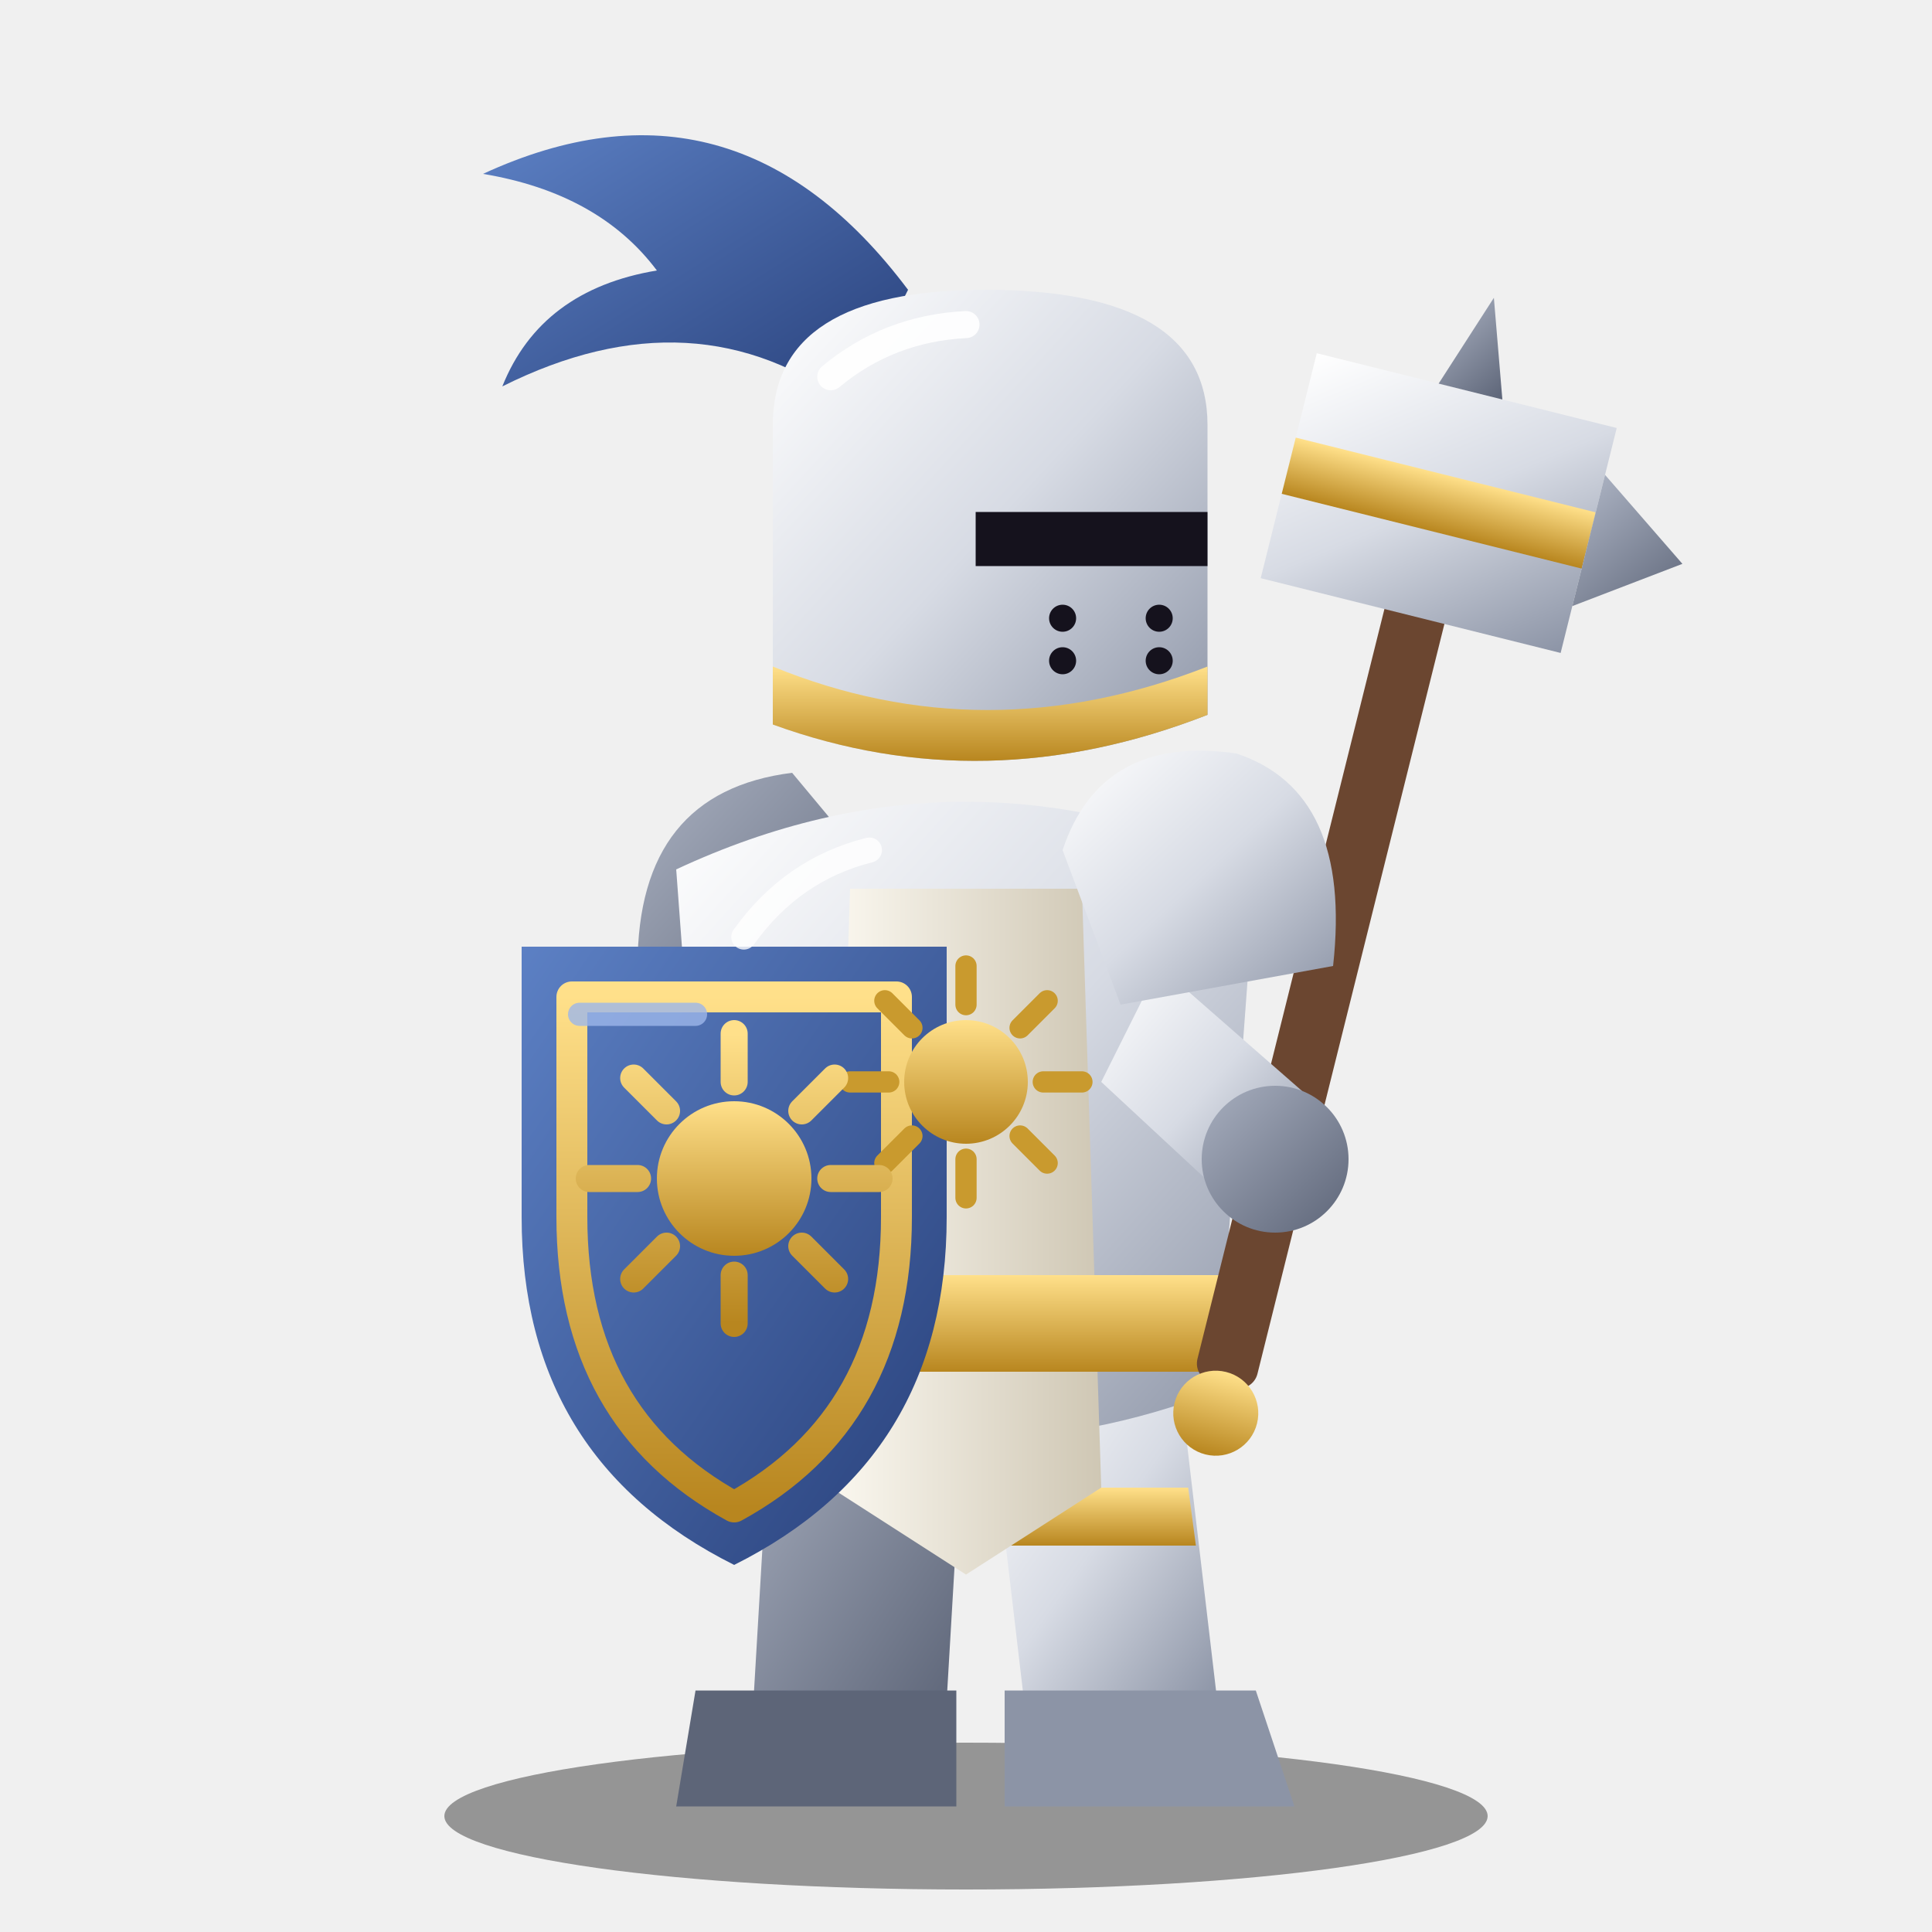
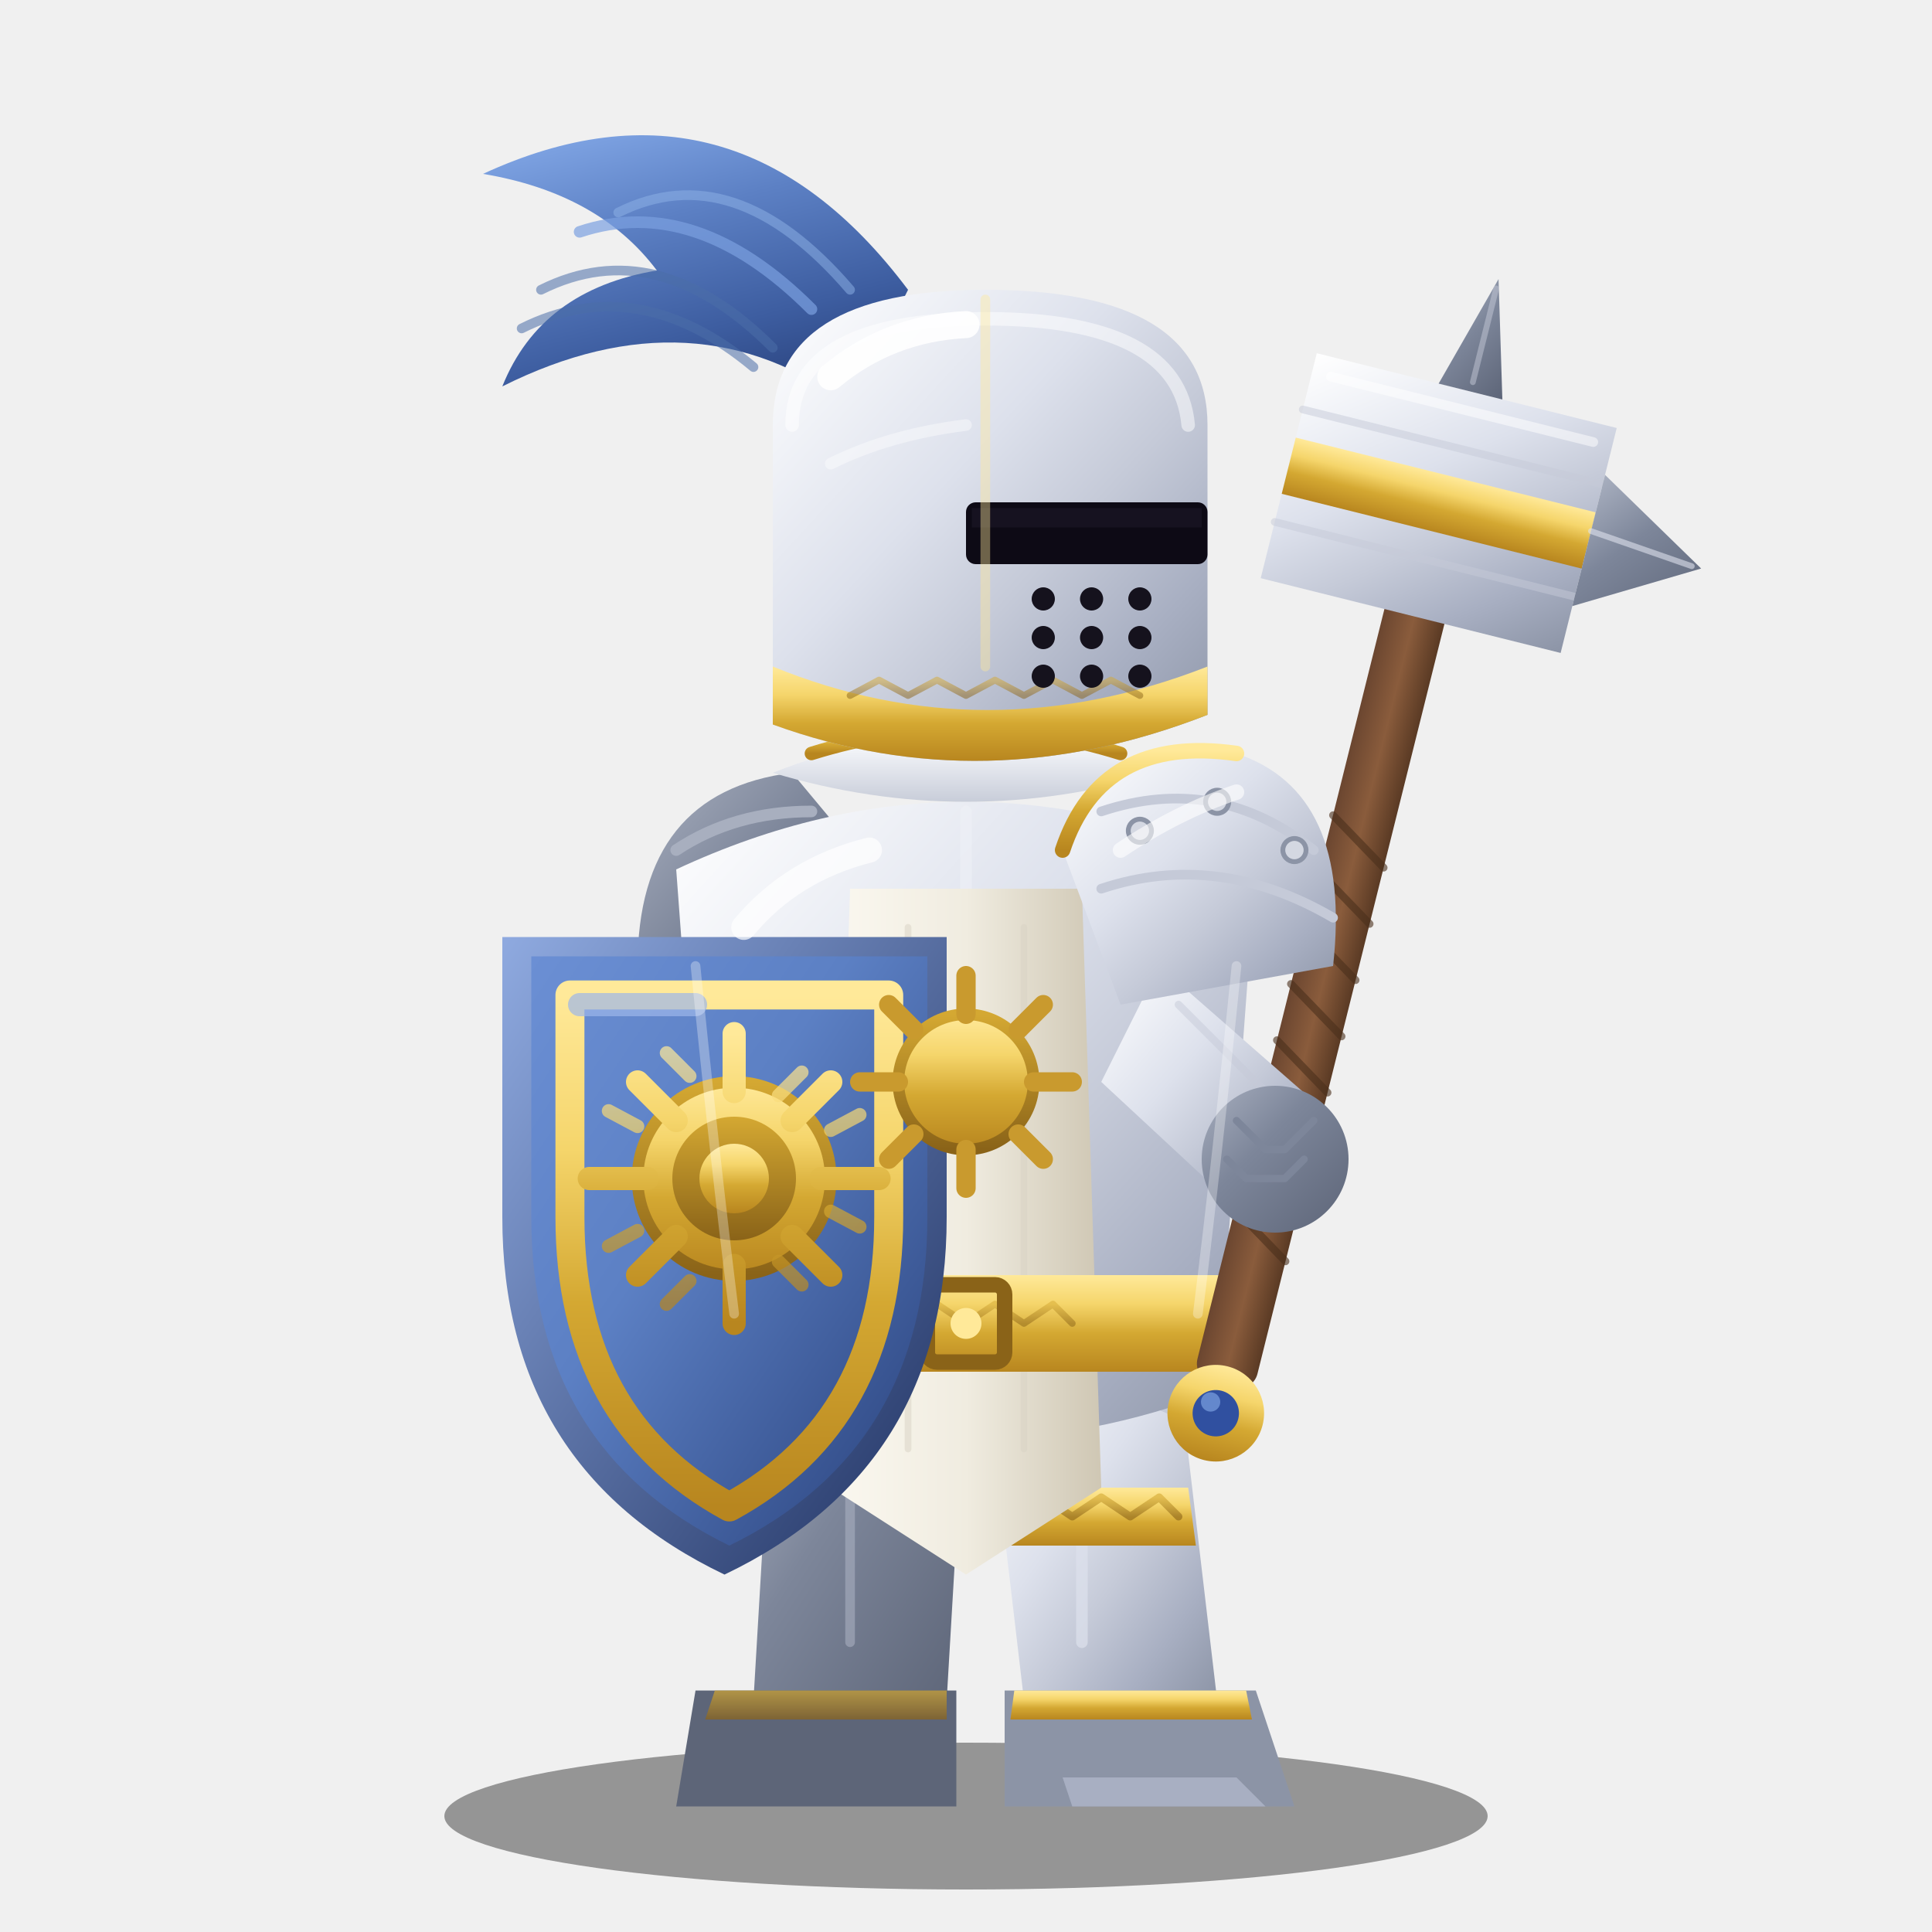
<svg xmlns="http://www.w3.org/2000/svg" viewBox="0 0 100 100" width="512" height="512" data-hand="66,60">
  <defs>
-     <linearGradient id="plate" x1="0" y1="0" x2="1" y2="1">
+     <linearGradient id="gv-plate" x1="0" y1="0" x2="1" y2="1">
      <stop offset="0" stop-color="#ffffff" />
-       <stop offset=".5" stop-color="#d7dbe4" />
+       <stop offset=".18" stop-color="#f0f2f7" />
+       <stop offset=".4" stop-color="#dde1ec" />
+       <stop offset=".6" stop-color="#c5cad8" />
+       <stop offset=".8" stop-color="#a8afc2" />
      <stop offset="1" stop-color="#8c94a6" />
    </linearGradient>
-     <linearGradient id="plateD" x1="0" y1="0" x2="1" y2="1">
+     <linearGradient id="gv-plateD" x1="0" y1="0" x2="1" y2="1">
      <stop offset="0" stop-color="#a8afbf" />
+       <stop offset=".4" stop-color="#7d869a" />
      <stop offset="1" stop-color="#5d6578" />
    </linearGradient>
-     <linearGradient id="gold" x1="0" y1="0" x2="0" y2="1">
-       <stop offset="0" stop-color="#ffe08a" />
+     <linearGradient id="gv-plateH" x1="0" y1="0" x2="0" y2="1">
+       <stop offset="0" stop-color="#ffffff" />
+       <stop offset=".3" stop-color="#eef0f5" />
+       <stop offset="1" stop-color="#c8cdd9" />
+     </linearGradient>
+     <linearGradient id="gv-gold" x1="0" y1="0" x2="0" y2="1">
+       <stop offset="0" stop-color="#ffe999" />
+       <stop offset=".3" stop-color="#f5d56b" />
+       <stop offset=".6" stop-color="#d4a832" />
      <stop offset="1" stop-color="#b8861f" />
    </linearGradient>
-     <linearGradient id="blue" x1="0" y1="0" x2="1" y2="1">
-       <stop offset="0" stop-color="#5c80c4" />
+     <linearGradient id="gv-goldD" x1="0" y1="0" x2="0" y2="1">
+       <stop offset="0" stop-color="#d4a832" />
+       <stop offset="1" stop-color="#8a6318" />
+     </linearGradient>
+     <linearGradient id="gv-blue" x1="0" y1="0" x2="1" y2="1">
+       <stop offset="0" stop-color="#6b8fd4" />
+       <stop offset=".4" stop-color="#5c80c4" />
      <stop offset="1" stop-color="#28407a" />
    </linearGradient>
-     <linearGradient id="cloth" x1="0" y1="0" x2="1" y2="0">
+     <linearGradient id="gv-plume" x1=".3" y1="0" x2=".7" y2="1">
+       <stop offset="0" stop-color="#7ba0e0" />
+       <stop offset=".3" stop-color="#5c80c4" />
+       <stop offset=".7" stop-color="#3d5da0" />
+       <stop offset="1" stop-color="#28407a" />
+     </linearGradient>
+     <linearGradient id="gv-cloth" x1="0" y1="0" x2="1" y2="0">
      <stop offset="0" stop-color="#fbf8f0" />
+       <stop offset=".5" stop-color="#f0ece0" />
      <stop offset="1" stop-color="#cfc7b4" />
+     </linearGradient>
+     <linearGradient id="gv-leather" x1="0" y1="0" x2="1" y2="0">
+       <stop offset="0" stop-color="#6b4630" />
+       <stop offset=".5" stop-color="#8a5c3c" />
+       <stop offset="1" stop-color="#5a3a24" />
+     </linearGradient>
+     <linearGradient id="gv-bevel" x1="0" y1="0" x2="1" y2="1">
+       <stop offset="0" stop-color="#8faae0" />
+       <stop offset="1" stop-color="#1e3060" />
    </linearGradient>
  </defs>
  <ellipse cx="50" cy="94" rx="27" ry="3.8" fill="#000" opacity=".38" />
-   <g stroke="none" stroke-width="1.5" stroke-linejoin="round" stroke-linecap="round">
-     <path d="M47 15 Q38 3 25 9 Q31 10 34 14 Q28 15 26 20 Q36 15 44 21 Z" fill="url(#blue)" />
-     <path d="M33 50 Q33 41 41 40 L46 46 L38 54 Z" fill="url(#plateD)" />
-     <path d="M40 71 h10 l-1 17 h-10 z" fill="url(#plateD)" />
+   <g stroke="none" stroke-linejoin="round" stroke-linecap="round">
+     <path d="M47 15 Q38 3 25 9 Q31 10 34 14 Q28 15 26 20 Q36 15 44 21 Z" fill="url(#gv-plume)" />
+     <path d="M30 12 Q36 10 42 16" fill="none" stroke="#7ba0e0" stroke-width=".6" opacity=".7" />
+     <path d="M28 15 Q34 12 40 18 M27 17 Q33 14 39 19" fill="none" stroke="#4a6da8" stroke-width=".5" opacity=".55" />
+     <path d="M32 11 Q38 8 44 15" fill="none" stroke="#8fb4e8" stroke-width=".5" opacity=".5" />
+     <path d="M33 50 Q33 41 41 40 L46 46 L38 54 Z" fill="url(#gv-plateD)" />
+     <path d="M35 44 Q38 42 42 42" fill="none" stroke="#a8afbf" stroke-width=".6" />
+     <circle cx="37" cy="46" r=".7" fill="#8c94a6" stroke="#5d6578" stroke-width=".3" />
+     <path d="M40 71 h10 l-1 17 h-10 z" fill="url(#gv-plateD)" />
+     <path d="M40 73 Q45 71 50 73" fill="none" stroke="#7d869a" stroke-width=".7" />
+     <path d="M44 76 v9" stroke="#a8afbf" stroke-width=".5" opacity=".6" />
    <path d="M36 87.5 h13.5 v6 h-14.5 z" fill="#5d6578" />
-     <path d="M51 71 h10 l2 17 h-10 z" fill="url(#plate)" />
+     <path d="M37 87.5 h12 v1.5 h-12.5 z" fill="url(#gv-goldD)" opacity=".7" />
+     <path d="M51 71 h10 l2 17 h-10 z" fill="url(#gv-plate)" />
+     <path d="M51 73 Q56 70.5 61 73" fill="none" stroke="#c5cad8" stroke-width=".8" />
+     <ellipse cx="56" cy="72" rx="2.5" ry="1.8" fill="url(#gv-plateH)" />
+     <path d="M56 75 v10" stroke="#dde1ec" stroke-width=".6" opacity=".7" />
    <path d="M52 87.5 h13 l2 6 h-15 z" fill="#8c94a6" />
-     <path d="M51 77 h10.5 l.4 3 h-10.9 z" fill="url(#gold)" />
-     <path d="M35 45 Q50 38 65 45 L63 72 Q50 77 37 72 Z" fill="url(#plate)" />
-     <path d="M44 46 h12 l1 31 l-7 4.5 l-7 -4.5 z" fill="url(#cloth)" />
-     <rect x="36" y="66" width="28" height="5" rx="1" fill="url(#gold)" />
-     <path d="M40 22 Q40 15 51 15 Q62.5 15 62.5 22 L62.5 37 Q51 41.5 40 37.5 Z" fill="url(#plate)" />
-     <path d="M40 34.5 Q51 39 62.5 34.5 L62.5 37 Q51 41.5 40 37.5 Z" fill="url(#gold)" />
+     <path d="M52.5 87.5 h12 l.3 1.5 h-12.5 z" fill="url(#gv-gold)" />
+     <path d="M55 92 h9 l1.5 1.5 h-10 z" fill="#a8afc2" />
+     <path d="M51 77 h10.5 l.4 3 h-10.9 z" fill="url(#gv-gold)" />
+     <path d="M52.5 78.5 l1.5-1 1.5 1 1.5-1 1.5 1 1.5-1 1 1" fill="none" stroke="url(#gv-goldD)" stroke-width=".4" opacity=".6" />
+     <path d="M35 45 Q50 38 65 45 L63 72 Q50 77 37 72 Z" fill="url(#gv-plate)" />
+     <path d="M50 42 v24" stroke="#f0f2f7" stroke-width=".6" opacity=".5" />
+     <path d="M40 40 Q50 36 60 40 Q50 43 40 40 Z" fill="url(#gv-plateH)" />
+     <path d="M42 39 Q50 36.5 58 39" fill="none" stroke="url(#gv-gold)" stroke-width=".7" />
+     <path d="M44 46 h12 l1 31 l-7 4.5 l-7 -4.5 z" fill="url(#gv-cloth)" />
+     <path d="M47 48 v27 M53 48 v27 M45 50 v24" stroke="#d8d2c4" stroke-width=".35" opacity=".5" />
+     <rect x="36" y="66" width="28" height="5" rx="1" fill="url(#gv-gold)" />
+     <path d="M38 68.5 l1.5-1 1.5 1 1.5-1 1.5 1 1.5-1 1.5 1 1.5-1 1.5 1 1.5-1 1.5 1 1.5-1 1 1" fill="none" stroke="url(#gv-goldD)" stroke-width=".35" opacity=".5" />
+     <rect x="48" y="66.5" width="4" height="4" rx=".5" fill="none" stroke="#8a6318" stroke-width=".8" />
+     <circle cx="50" cy="68.5" r=".8" fill="#ffe999" />
+     <path d="M42 71 v3 h3.5 v-3 z" fill="#5a3a24" opacity=".7" />
+     <path d="M42 71 h3.5" stroke="#8a6318" stroke-width=".4" />
+     <path d="M40 22 Q40 15 51 15 Q62.5 15 62.5 22 L62.5 37 Q51 41.5 40 37.5 Z" fill="url(#gv-plate)" />
+     <path d="M41 22 Q41 16.5 51 16.5 Q61 16.5 61.5 22" fill="none" stroke="#fff" stroke-width=".7" opacity=".5" />
+     <path d="M40 34.5 Q51 39 62.5 34.5 L62.5 37 Q51 41.5 40 37.5 Z" fill="url(#gv-gold)" />
+     <path d="M44 36 l1.5-.8 1.5.8 1.5-.8 1.5.8 1.5-.8 1.5.8 1.5-.8 1.5.8 1.5-.8 1.5.8" fill="none" stroke="url(#gv-goldD)" stroke-width=".35" opacity=".5" />
+     <rect x="50" y="26" width="12.5" height="3.2" rx=".5" fill="#0d0a15" />
+     <rect x="50.3" y="26.3" width="11.9" height="1" fill="#1a1525" opacity=".7" />
+     <path d="M51 15.5 v19" stroke="url(#gv-gold)" stroke-width="2.2" />
+     <path d="M51 15.5 v19" stroke="#ffe999" stroke-width=".5" opacity=".4" />
+     <g fill="#15121d">
+       <circle cx="59" cy="31" r=".6" />
+       <circle cx="59" cy="33" r=".6" />
+       <circle cx="59" cy="35" r=".6" />
+       <circle cx="56.5" cy="31" r=".6" />
+       <circle cx="56.5" cy="33" r=".6" />
+       <circle cx="56.5" cy="35" r=".6" />
+       <circle cx="54" cy="31" r=".6" />
+       <circle cx="54" cy="33" r=".6" />
+       <circle cx="54" cy="35" r=".6" />
+     </g>
+     <path d="M43 19.5 Q46 17 50 16.8" stroke="#fff" stroke-width="1.4" fill="none" opacity=".9" />
+     <path d="M43 24 Q46 22.5 50 22" stroke="#fff" stroke-width=".6" fill="none" opacity=".4" />
    <g transform="rotate(14 66 60)">
-       <rect class="wpn" x="64.6" y="25" width="3.2" height="47" rx="1" fill="#6b4630" />
-       <path class="wpn" d="M58 19 h16 v12 h-16 z" fill="url(#plate)" />
-       <rect class="wpn" x="58" y="23.5" width="16" height="3" fill="url(#gold)" />
-       <path class="wpn" d="M74 21.5 l5 3.5 l-5 3.5 z" fill="url(#plateD)" />
-       <path class="wpn" d="M64.5 19 l1.7 -5 l1.7 5 z" fill="url(#plateD)" />
-       <circle class="wpn" cx="66.2" cy="73.5" r="2.2" fill="url(#gold)" />
+       <rect class="wpn" x="64.6" y="25" width="3.2" height="47" rx="1" fill="url(#gv-leather)" />
+       <path class="wpn" d="M64.6 42 l3.2 2 M64.6 45 l3.2 2 M64.6 48 l3.2 2 M64.6 51 l3.2 2 M64.6 54 l3.2 2 M64.6 57 l3.2 2 M64.6 60 l3.2 2 M64.6 63 l3.2 2" stroke="#4a2e1a" stroke-width=".4" opacity=".6" />
+       <path class="wpn" d="M58 19 h16 v12 h-16 z" fill="url(#gv-plate)" />
+       <path class="wpn" d="M58 22 h16 M58 28 h16" stroke="#c5cad8" stroke-width=".4" opacity=".5" />
+       <rect class="wpn" x="58" y="23.5" width="16" height="3" fill="url(#gv-gold)" />
+       <path class="wpn" d="M59 20 h14" stroke="#fff" stroke-width=".5" opacity=".5" />
+       <path class="wpn" d="M74 21.5 l6 3.5 l-6 3.5 z" fill="url(#gv-plateD)" />
+       <path class="wpn" d="M74 24.5 l5.5.5" stroke="#dde1ec" stroke-width=".3" opacity=".6" />
+       <path class="wpn" d="M64.5 19 l1.7 -6 l1.7 6 z" fill="url(#gv-plateD)" />
+       <path class="wpn" d="M66.2 13.5 v5" stroke="#c5cad8" stroke-width=".3" opacity=".5" />
+       <circle class="wpn" cx="66.2" cy="73.5" r="2.5" fill="url(#gv-gold)" />
+       <circle class="wpn" cx="66.2" cy="73.5" r="1.2" fill="#3050a0" />
+       <circle class="wpn" cx="65.8" cy="73" r=".5" fill="#7ba0e0" opacity=".7" />
    </g>
-     <path d="M60 50 L68 57 L64 62.5 L57 56 Z" fill="url(#plate)" />
-     <circle cx="66" cy="60" r="3.8" fill="url(#plateD)" />
-     <path d="M55 44 Q57 38 64 39 Q70 41 69 50 L58 52 Z" fill="url(#plate)" />
-     <path d="M57 47.5 Q63 45.5 69 49" fill="none" />
-     <path d="M27 49 h22 v14 q0 12.5 -11 18 q-11 -5.5 -11 -18 z" fill="url(#blue)" />
-     <path d="M29.6 51.6 h16.8 v11.4 q0 10.4 -8.4 15 q-8.4 -4.6 -8.4 -15 z" fill="none" stroke="url(#gold)" stroke-width="1.6" />
+     <path d="M60 50 L68 57 L64 62.5 L57 56 Z" fill="url(#gv-plate)" />
+     <path d="M61 52 L67 58" stroke="#c5cad8" stroke-width=".4" opacity=".5" />
+     <circle cx="66" cy="60" r="3.8" fill="url(#gv-plateD)" />
+     <path d="M64 58 l1.5 1.5 1 0 1.5-1.5 M63.5 60 l1 1 1 0 1 0 1-1" fill="none" stroke="#7d869a" stroke-width=".38" />
+     <path d="M55 44 Q57 38 64 39 Q70 41 69 50 L58 52 Z" fill="url(#gv-plate)" />
+     <path d="M57 42 Q63 40 68 44 M57 46 Q63 44 69 47.5" fill="none" stroke="#c5cad8" stroke-width=".5" />
+     <path d="M55 44 Q57 38 64 39" fill="none" stroke="url(#gv-gold)" stroke-width=".8" />
+     <circle cx="59" cy="43" r=".6" fill="#d4d8e2" stroke="#8c94a6" stroke-width=".25" />
+     <circle cx="63" cy="41.5" r=".6" fill="#d4d8e2" stroke="#8c94a6" stroke-width=".25" />
+     <circle cx="67" cy="44" r=".6" fill="#d4d8e2" stroke="#8c94a6" stroke-width=".25" />
+     <path d="M58 44 Q61 42 64 41" stroke="#fff" stroke-width=".8" fill="none" opacity=".6" />
+     <path d="M26 48.5 h23 v14.5 q0 13 -11.5 18.5 q-11.5 -5.5 -11.5 -18.5 z" fill="url(#gv-bevel)" />
+     <path d="M27.5 49.5 h20.5 v13.5 q0 12 -10.25 17 q-10.25 -5 -10.25 -17 z" fill="url(#gv-blue)" />
+     <path d="M29.5 51.5 h16.5 v11.5 q0 10.5 -8.25 15 q-8.25 -4.5 -8.25 -15 z" fill="none" stroke="url(#gv-gold)" stroke-width="1.5" />
+     <circle cx="38" cy="61" r="5" fill="url(#gv-gold)" stroke="url(#gv-goldD)" stroke-width=".6" />
+     <circle cx="38" cy="61" r="3.2" fill="url(#gv-goldD)" />
+     <circle cx="38" cy="61" r="1.8" fill="url(#gv-gold)" />
+     <g stroke="url(#gv-gold)" stroke-width="1.2" stroke-linecap="round">
+       <path d="M38 53.5 v3 M38 65.5 v3 M30.5 61 h3 M42.5 61 h3 M33 56 l2 2 M41 64 l2 2 M33 66 l2-2 M41 58 l2-2" />
+     </g>
+     <g stroke="url(#gv-gold)" stroke-width=".7" stroke-linecap="round" opacity=".7">
+       <path d="M34.5 54.5 l1.2 1.2 M40.3 65.3 l1.2 1.2 M31.5 57.5 l1.5.8 M43 62.7 l1.5.8 M31.5 64.5 l1.5-.8 M43 58.5 l1.5-.8 M34.5 67.5 l1.2-1.2 M40.3 56.7 l1.2-1.2" />
+     </g>
+     <path d="M30 52 h6" stroke="#9cb6ea" stroke-width="1.2" stroke-linecap="round" opacity=".7" />
+     <circle cx="50" cy="56" r="3.5" fill="url(#gv-gold)" stroke="url(#gv-goldD)" stroke-width=".6" />
+     <g stroke="#c99a2e" stroke-width="1" stroke-linecap="round">
+       <path d="M50 50.5 v2 M50 59.5 v2 M44.5 56 h2 M53.5 56 h2 M46 52 l1.3 1.3 M52.7 58.7 l1.3 1.3 M46 60 l1.3-1.3 M52.7 53.3 l1.3-1.3" />
+     </g>
+     <path d="M38.5 48 Q41 45 45 44" stroke="#fff" stroke-width="1.3" fill="none" opacity=".7" />
+     <path d="M36 50 Q37 60 38 68 M64 50 Q63 60 62 68" stroke="#fff" stroke-width=".5" fill="none" opacity=".3" />
  </g>
-   <path d="M50.5 26.5 h12 v2.8 h-12 z" fill="#15121d" />
-   <path d="M57.5 29.3 v6.5" stroke="none" stroke-width="1.6" stroke-linecap="round" />
-   <g fill="#15121d">
-     <circle cx="60" cy="32" r=".7" />
-     <circle cx="60" cy="34.2" r=".7" />
-     <circle cx="55" cy="32" r=".7" />
-     <circle cx="55" cy="34.2" r=".7" />
-   </g>
-   <path d="M43 19.5 Q46 17 50 16.8" stroke="#fff" stroke-width="1.4" fill="none" stroke-linecap="round" opacity=".9" />
-   <path d="M51 15.5 v10.5" stroke="url(#gold)" stroke-width="2.2" />
-   <circle cx="50" cy="56" r="3.2" fill="url(#gold)" stroke="none" stroke-width=".9" />
-   <path d="M50 50 v2 M50 60 v2 M44 56 h2 M54 56 h2 M45.8 51.8 l1.4 1.4 M52.8 58.8 l1.4 1.4 M45.8 60.2 l1.4 -1.4 M52.8 53.2 l1.4 -1.4" stroke="#c99a2e" stroke-width="1.1" stroke-linecap="round" />
-   <path d="M38.5 48.5 Q41 45 45 44" stroke="#fff" stroke-width="1.3" fill="none" opacity=".8" stroke-linecap="round" />
-   <circle cx="38" cy="61" r="4" fill="url(#gold)" stroke="none" stroke-width="1" />
-   <path d="M38 53.5 v2.5 M38 66 v2.5 M30.5 61 h2.5 M43 61 h2.5 M32.8 55.8 l1.7 1.7 M41.5 64.5 l1.7 1.7 M32.8 66.2 l1.7 -1.7 M41.5 57.5 l1.7 -1.7" stroke="url(#gold)" stroke-width="1.4" stroke-linecap="round" />
-   <path d="M30 52.5 h6" stroke="#9cb6ea" stroke-width="1.2" stroke-linecap="round" opacity=".8" />
</svg>
